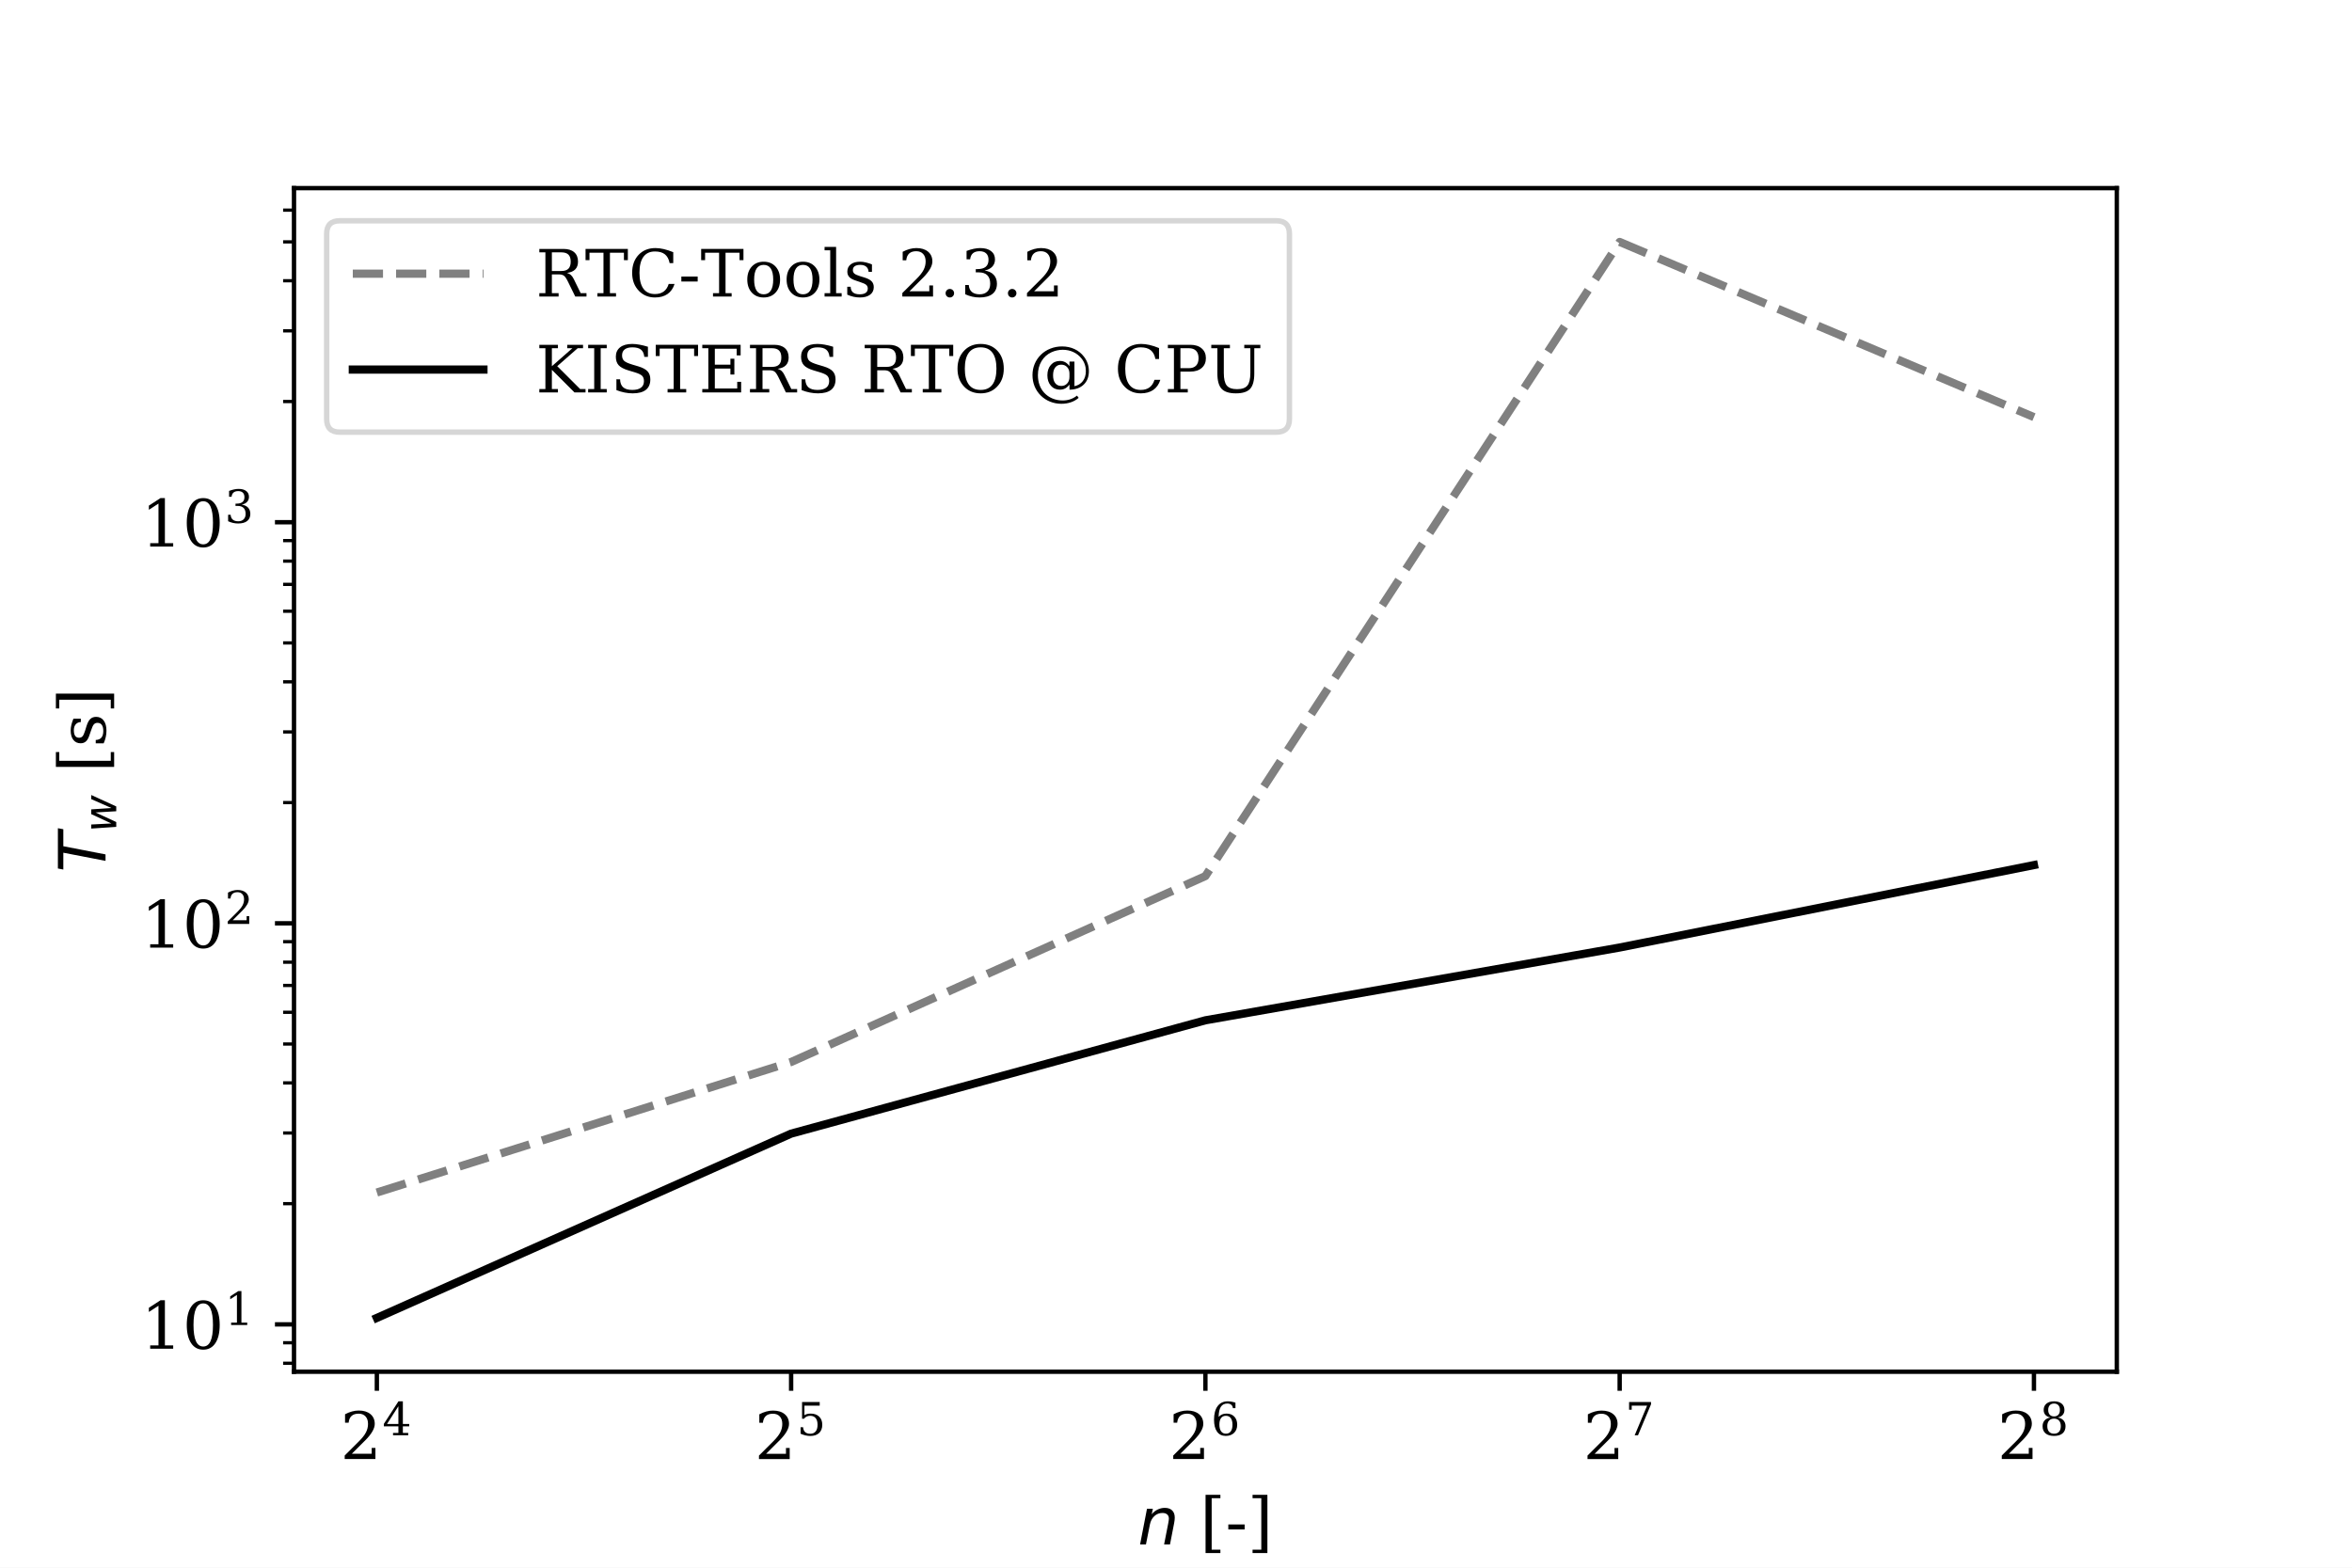
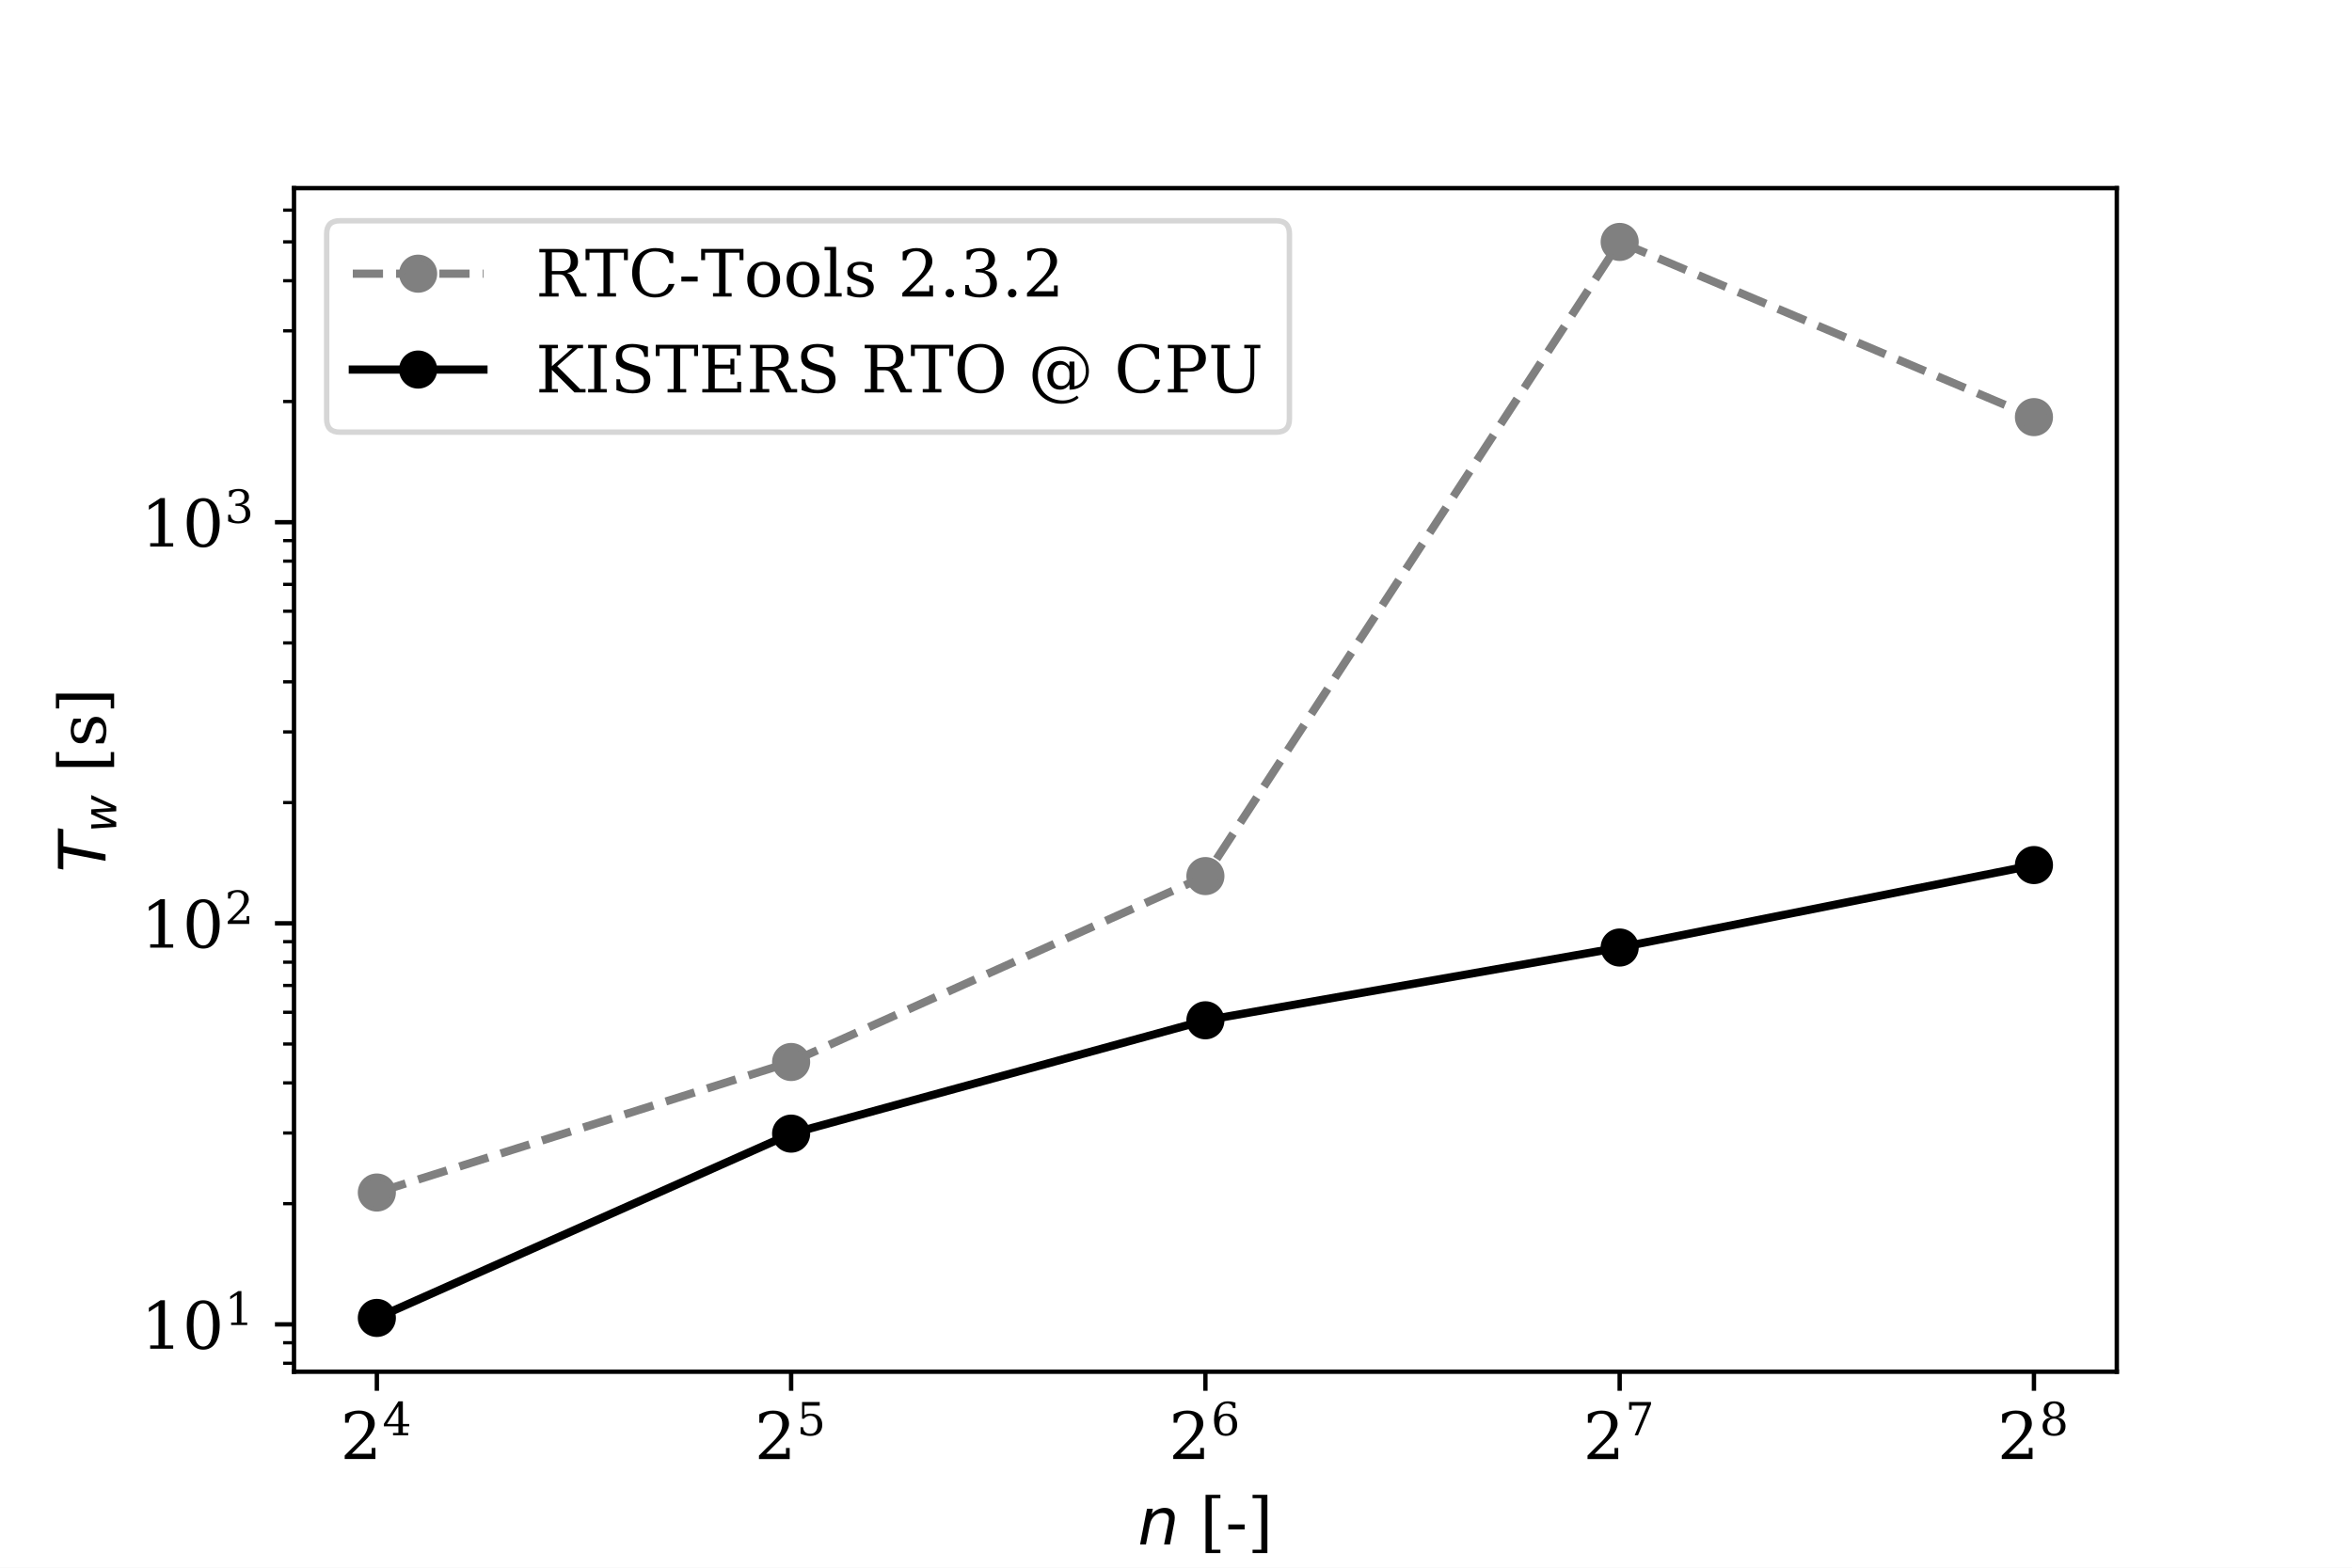
<svg xmlns="http://www.w3.org/2000/svg" xmlns:xlink="http://www.w3.org/1999/xlink" height="288pt" version="1.1" viewBox="0 0 432 288" width="432pt">
  <defs>
    <style type="text/css">
*{stroke-linecap:butt;stroke-linejoin:round;white-space:pre;}
  </style>
  </defs>
  <g id="figure_1">
    <g id="patch_1">
      <path d="M 0 288  L 432 288  L 432 0  L 0 0  z " style="fill:#ffffff;" />
    </g>
    <g id="axes_1">
      <g id="patch_2">
        <path d="M 54 252  L 388.8 252  L 388.8 34.56  L 54 34.56  z " style="fill:#ffffff;" />
      </g>
      <g id="matplotlib.axis_1">
        <g id="xtick_1">
          <g id="line2d_1">
            <defs>
-               <path d="M 0 0  L 0 3.5  " id="md5934a3982" style="stroke:#000000;stroke-width:0.8;" />
-             </defs>
-             <g>
-               <use style="stroke:#000000;stroke-width:0.8;" x="69.218" xlink:href="#md5934a3982" y="252" />
+               <path d="M 0 0  L 0 3.5  " id="m488bb93528" style="stroke:#000000;stroke-width:0.8;" />
+             </defs>
+             <g>
+               <use style="stroke:#000000;stroke-width:0.8;" x="69.218" xlink:href="#m488bb93528" y="252" />
            </g>
          </g>
          <g id="text_1">
            <defs>
              <path d="M 12.797 55.516  L 7.328 55.516  L 7.328 68.5  Q 12.547 71.297 17.844 72.75  Q 23.141 74.219 28.219 74.219  Q 39.594 74.219 46.188 68.703  Q 52.781 63.188 52.781 53.719  Q 52.781 43.016 37.844 28.125  Q 36.672 27 36.078 26.422  L 17.672 8.016  L 48.094 8.016  L 48.094 17  L 53.812 17  L 53.812 0  L 6.781 0  L 6.781 5.328  L 28.906 27.391  Q 36.234 34.719 39.359 40.844  Q 42.484 46.969 42.484 53.719  Q 42.484 61.078 38.641 65.234  Q 34.812 69.391 28.078 69.391  Q 21.094 69.391 17.281 65.922  Q 13.484 62.453 12.797 55.516  z " id="DejaVuSerif-50" />
              <path d="M 34.906 24.703  L 34.906 63.484  L 10.016 24.703  z M 56.391 0  L 23.188 0  L 23.188 5.172  L 34.906 5.172  L 34.906 19.484  L 3.078 19.484  L 3.078 24.812  L 35.016 74.219  L 44.672 74.219  L 44.672 24.703  L 58.594 24.703  L 58.594 19.484  L 44.672 19.484  L 44.672 5.172  L 56.391 5.172  z " id="DejaVuSerif-52" />
            </defs>
            <g transform="translate(62.49818 268.1181)scale(0.12 -0.12)">
              <use transform="translate(0 0.7125)" xlink:href="#DejaVuSerif-50" />
              <use transform="translate(64.53141 37.04688)scale(0.7)" xlink:href="#DejaVuSerif-52" />
            </g>
          </g>
        </g>
        <g id="xtick_2">
          <g id="line2d_2">
            <g>
-               <use style="stroke:#000000;stroke-width:0.8;" x="145.309" xlink:href="#md5934a3982" y="252" />
+               <use style="stroke:#000000;stroke-width:0.8;" x="145.309" xlink:href="#m488bb93528" y="252" />
            </g>
          </g>
          <g id="text_2">
            <defs>
              <path d="M 50.297 72.906  L 50.297 64.891  L 16.891 64.891  L 16.891 44  Q 19.438 45.75 22.828 46.625  Q 26.219 47.516 30.422 47.516  Q 42.234 47.516 49.062 40.969  Q 55.906 34.422 55.906 23.094  Q 55.906 11.531 49 5.047  Q 42.094 -1.422 29.594 -1.422  Q 24.562 -1.422 19.281 -0.188  Q 14.016 1.031 8.5 3.516  L 8.5 17.672  L 14.016 17.672  Q 14.453 10.75 18.422 7.078  Q 22.406 3.422 29.594 3.422  Q 37.312 3.422 41.453 8.5  Q 45.609 13.578 45.609 23.094  Q 45.609 32.562 41.484 37.609  Q 37.359 42.672 29.594 42.672  Q 25.203 42.672 21.844 41.109  Q 18.5 39.547 15.922 36.281  L 11.719 36.281  L 11.719 72.906  z " id="DejaVuSerif-53" />
            </defs>
            <g transform="translate(138.5891 268.1181)scale(0.12 -0.12)">
              <use transform="translate(0 0.63125)" xlink:href="#DejaVuSerif-50" />
              <use transform="translate(64.53141 36.96563)scale(0.7)" xlink:href="#DejaVuSerif-53" />
            </g>
          </g>
        </g>
        <g id="xtick_3">
          <g id="line2d_3">
            <g>
-               <use style="stroke:#000000;stroke-width:0.8;" x="221.4" xlink:href="#md5934a3982" y="252" />
+               <use style="stroke:#000000;stroke-width:0.8;" x="221.4" xlink:href="#m488bb93528" y="252" />
            </g>
          </g>
          <g id="text_3">
            <defs>
              <path d="M 32.719 3.422  Q 39.594 3.422 43.297 8.469  Q 47.016 13.531 47.016 23  Q 47.016 32.469 43.297 37.516  Q 39.594 42.578 32.719 42.578  Q 25.734 42.578 22.062 37.688  Q 18.406 32.812 18.406 23.578  Q 18.406 13.875 22.109 8.641  Q 25.828 3.422 32.719 3.422  z M 16.797 40.141  Q 20.125 43.797 24.312 45.594  Q 28.516 47.406 33.797 47.406  Q 44.672 47.406 51 40.859  Q 57.328 34.328 57.328 23  Q 57.328 11.922 50.516 5.25  Q 43.703 -1.422 32.328 -1.422  Q 19.969 -1.422 13.328 7.781  Q 6.688 17 6.688 34.078  Q 6.688 53.219 14.547 63.719  Q 22.406 74.219 36.719 74.219  Q 40.578 74.219 44.828 73.484  Q 49.078 72.75 53.516 71.297  L 53.516 59.281  L 48 59.281  Q 47.406 64.203 44.234 66.797  Q 41.062 69.391 35.688 69.391  Q 26.219 69.391 21.578 62.203  Q 16.938 55.031 16.797 40.141  z " id="DejaVuSerif-54" />
            </defs>
            <g transform="translate(214.68 268.1181)scale(0.12 -0.12)">
              <use transform="translate(0 0.7125)" xlink:href="#DejaVuSerif-50" />
              <use transform="translate(64.53141 37.04688)scale(0.7)" xlink:href="#DejaVuSerif-54" />
            </g>
          </g>
        </g>
        <g id="xtick_4">
          <g id="line2d_4">
            <g>
-               <use style="stroke:#000000;stroke-width:0.8;" x="297.491" xlink:href="#md5934a3982" y="252" />
+               <use style="stroke:#000000;stroke-width:0.8;" x="297.491" xlink:href="#m488bb93528" y="252" />
            </g>
          </g>
          <g id="text_4">
            <defs>
              <path d="M 56.391 67.922  L 27.875 0  L 20.609 0  L 47.797 64.891  L 14.109 64.891  L 14.109 55.906  L 8.406 55.906  L 8.406 72.906  L 56.391 72.906  z " id="DejaVuSerif-55" />
            </defs>
            <g transform="translate(290.7709 268.1181)scale(0.12 -0.12)">
              <use transform="translate(0 0.63125)" xlink:href="#DejaVuSerif-50" />
              <use transform="translate(64.53141 36.96563)scale(0.7)" xlink:href="#DejaVuSerif-55" />
            </g>
          </g>
        </g>
        <g id="xtick_5">
          <g id="line2d_5">
            <g>
-               <use style="stroke:#000000;stroke-width:0.8;" x="373.582" xlink:href="#md5934a3982" y="252" />
+               <use style="stroke:#000000;stroke-width:0.8;" x="373.582" xlink:href="#m488bb93528" y="252" />
            </g>
          </g>
          <g id="text_5">
            <defs>
              <path d="M 46.578 19.922  Q 46.578 27.734 42.688 32.047  Q 38.812 36.375 31.781 36.375  Q 24.75 36.375 20.875 32.047  Q 17 27.734 17 19.922  Q 17 12.062 20.875 7.734  Q 24.75 3.422 31.781 3.422  Q 38.812 3.422 42.688 7.734  Q 46.578 12.062 46.578 19.922  z M 44.578 55.328  Q 44.578 61.969 41.203 65.672  Q 37.844 69.391 31.781 69.391  Q 25.781 69.391 22.391 65.672  Q 19 61.969 19 55.328  Q 19 48.641 22.391 44.922  Q 25.781 41.219 31.781 41.219  Q 37.844 41.219 41.203 44.922  Q 44.578 48.641 44.578 55.328  z M 39.312 38.812  Q 47.609 37.703 52.25 32.688  Q 56.891 27.688 56.891 19.922  Q 56.891 9.672 50.391 4.125  Q 43.891 -1.422 31.781 -1.422  Q 19.734 -1.422 13.203 4.125  Q 6.688 9.672 6.688 19.922  Q 6.688 27.688 11.328 32.688  Q 15.969 37.703 24.312 38.812  Q 16.938 40.141 13 44.406  Q 9.078 48.688 9.078 55.328  Q 9.078 64.109 15.125 69.156  Q 21.188 74.219 31.781 74.219  Q 42.391 74.219 48.438 69.156  Q 54.5 64.109 54.5 55.328  Q 54.5 48.688 50.562 44.406  Q 46.625 40.141 39.312 38.812  z " id="DejaVuSerif-56" />
            </defs>
            <g transform="translate(366.8618 268.1181)scale(0.12 -0.12)">
              <use transform="translate(0 0.7125)" xlink:href="#DejaVuSerif-50" />
              <use transform="translate(64.53141 37.04688)scale(0.7)" xlink:href="#DejaVuSerif-56" />
            </g>
          </g>
        </g>
        <g id="text_6">
          <defs>
            <path d="M 55.719 33.016  L 49.312 0  L 40.281 0  L 46.688 32.672  Q 47.125 34.969 47.359 36.719  Q 47.609 38.484 47.609 39.5  Q 47.609 43.609 45.016 45.891  Q 42.438 48.188 37.797 48.188  Q 30.562 48.188 25.344 43.375  Q 20.125 38.578 18.5 30.328  L 12.5 0  L 3.516 0  L 14.109 54.688  L 23.094 54.688  L 21.297 46.094  Q 25.047 50.828 30.312 53.406  Q 35.594 56 41.406 56  Q 48.641 56 52.609 52.094  Q 56.594 48.188 56.594 41.109  Q 56.594 39.359 56.375 37.359  Q 56.156 35.359 55.719 33.016  z " id="DejaVuSans-Oblique-110" />
            <path id="DejaVuSerif-32" />
            <path d="M 8.594 75.984  L 31.297 75.984  L 31.297 70.797  L 17.922 70.797  L 17.922 -8.016  L 31.297 -8.016  L 31.297 -13.188  L 8.594 -13.188  z " id="DejaVuSerif-91" />
            <path d="M 4.391 30.609  L 29.391 30.609  L 29.391 23  L 4.391 23  z " id="DejaVuSerif-45" />
            <path d="M 30.422 75.984  L 30.422 -13.188  L 7.719 -13.188  L 7.719 -8.016  L 21.094 -8.016  L 21.094 70.797  L 7.719 70.797  L 7.719 75.984  z " id="DejaVuSerif-93" />
          </defs>
          <g transform="translate(208.98 283.7319)scale(0.12 -0.12)">
            <use transform="translate(0 0.015625)" xlink:href="#DejaVuSans-Oblique-110" />
            <use transform="translate(63.37891 0.015625)" xlink:href="#DejaVuSerif-32" />
            <use transform="translate(95.16602 0.015625)" xlink:href="#DejaVuSerif-91" />
            <use transform="translate(134.1797 0.015625)" xlink:href="#DejaVuSerif-45" />
            <use transform="translate(167.9688 0.015625)" xlink:href="#DejaVuSerif-93" />
          </g>
        </g>
      </g>
      <g id="matplotlib.axis_2">
        <g id="ytick_1">
          <g id="line2d_6">
            <defs>
-               <path d="M 0 0  L -3.5 0  " id="me51a9b30b8" style="stroke:#000000;stroke-width:0.8;" />
-             </defs>
-             <g>
-               <use style="stroke:#000000;stroke-width:0.8;" x="54" xlink:href="#me51a9b30b8" y="243.303" />
+               <path d="M 0 0  L -3.5 0  " id="m41e19323c6" style="stroke:#000000;stroke-width:0.8;" />
+             </defs>
+             <g>
+               <use style="stroke:#000000;stroke-width:0.8;" x="54" xlink:href="#m41e19323c6" y="243.303" />
            </g>
          </g>
          <g id="text_7">
            <defs>
              <path d="M 14.203 0  L 14.203 5.172  L 26.906 5.172  L 26.906 65.828  L 12.203 56.297  L 12.203 62.703  L 29.984 74.219  L 36.719 74.219  L 36.719 5.172  L 49.422 5.172  L 49.422 0  z " id="DejaVuSerif-49" />
              <path d="M 31.781 3.422  Q 39.266 3.422 42.969 11.625  Q 46.688 19.828 46.688 36.375  Q 46.688 52.984 42.969 61.188  Q 39.266 69.391 31.781 69.391  Q 24.312 69.391 20.594 61.188  Q 16.891 52.984 16.891 36.375  Q 16.891 19.828 20.594 11.625  Q 24.312 3.422 31.781 3.422  z M 31.781 -1.422  Q 19.922 -1.422 13.25 8.531  Q 6.594 18.5 6.594 36.375  Q 6.594 54.297 13.25 64.25  Q 19.922 74.219 31.781 74.219  Q 43.703 74.219 50.344 64.25  Q 56.984 54.297 56.984 36.375  Q 56.984 18.5 50.344 8.531  Q 43.703 -1.422 31.781 -1.422  z " id="DejaVuSerif-48" />
            </defs>
            <g transform="translate(25.88 247.8623)scale(0.12 -0.12)">
              <use transform="translate(0 0.7125)" xlink:href="#DejaVuSerif-49" />
              <use transform="translate(63.62305 0.7125)" xlink:href="#DejaVuSerif-48" />
              <use transform="translate(128.1545 37.04688)scale(0.7)" xlink:href="#DejaVuSerif-49" />
            </g>
          </g>
        </g>
        <g id="ytick_2">
          <g id="line2d_7">
            <g>
-               <use style="stroke:#000000;stroke-width:0.8;" x="54" xlink:href="#me51a9b30b8" y="169.62" />
+               <use style="stroke:#000000;stroke-width:0.8;" x="54" xlink:href="#m41e19323c6" y="169.62" />
            </g>
          </g>
          <g id="text_8">
            <g transform="translate(25.88 174.1793)scale(0.12 -0.12)">
              <use transform="translate(0 0.7125)" xlink:href="#DejaVuSerif-49" />
              <use transform="translate(63.62305 0.7125)" xlink:href="#DejaVuSerif-48" />
              <use transform="translate(128.1545 37.04688)scale(0.7)" xlink:href="#DejaVuSerif-50" />
            </g>
          </g>
        </g>
        <g id="ytick_3">
          <g id="line2d_8">
            <g>
-               <use style="stroke:#000000;stroke-width:0.8;" x="54" xlink:href="#me51a9b30b8" y="95.937" />
+               <use style="stroke:#000000;stroke-width:0.8;" x="54" xlink:href="#m41e19323c6" y="95.937" />
            </g>
          </g>
          <g id="text_9">
            <defs>
              <path d="M 9.719 69.828  Q 15.438 71.969 20.672 73.094  Q 25.922 74.219 30.516 74.219  Q 41.219 74.219 47.219 69.594  Q 53.219 64.984 53.219 56.781  Q 53.219 50.203 49.062 45.781  Q 44.922 41.359 37.312 39.797  Q 46.297 38.531 51.25 33.281  Q 56.203 28.031 56.203 19.672  Q 56.203 9.469 49.344 4.016  Q 42.484 -1.422 29.594 -1.422  Q 23.875 -1.422 18.422 -0.188  Q 12.984 1.031 7.625 3.516  L 7.625 17.672  L 13.094 17.672  Q 13.578 10.641 17.828 7.031  Q 22.078 3.422 29.781 3.422  Q 37.25 3.422 41.578 7.734  Q 45.906 12.062 45.906 19.578  Q 45.906 28.172 41.453 32.594  Q 37.016 37.016 28.422 37.016  L 23.781 37.016  L 23.781 42  L 26.219 42  Q 34.766 42 39.031 45.531  Q 43.312 49.078 43.312 56.203  Q 43.312 62.594 39.797 65.984  Q 36.281 69.391 29.688 69.391  Q 23.094 69.391 19.453 66.266  Q 15.828 63.141 15.188 56.984  L 9.719 56.984  z " id="DejaVuSerif-51" />
            </defs>
            <g transform="translate(25.88 100.4964)scale(0.12 -0.12)">
              <use transform="translate(0 0.7125)" xlink:href="#DejaVuSerif-49" />
              <use transform="translate(63.62305 0.7125)" xlink:href="#DejaVuSerif-48" />
              <use transform="translate(128.1545 37.04688)scale(0.7)" xlink:href="#DejaVuSerif-51" />
            </g>
          </g>
        </g>
        <g id="ytick_4">
          <g id="line2d_9">
            <defs>
-               <path d="M 0 0  L -2 0  " id="m40982e1097" style="stroke:#000000;stroke-width:0.6;" />
-             </defs>
-             <g>
-               <use style="stroke:#000000;stroke-width:0.6;" x="54" xlink:href="#m40982e1097" y="250.444" />
+               <path d="M 0 0  L -2 0  " id="mbc8c9d06c5" style="stroke:#000000;stroke-width:0.6;" />
+             </defs>
+             <g>
+               <use style="stroke:#000000;stroke-width:0.6;" x="54" xlink:href="#mbc8c9d06c5" y="250.444" />
            </g>
          </g>
        </g>
        <g id="ytick_5">
          <g id="line2d_10">
            <g>
-               <use style="stroke:#000000;stroke-width:0.6;" x="54" xlink:href="#m40982e1097" y="246.675" />
+               <use style="stroke:#000000;stroke-width:0.6;" x="54" xlink:href="#mbc8c9d06c5" y="246.675" />
            </g>
          </g>
        </g>
        <g id="ytick_6">
          <g id="line2d_11">
            <g>
-               <use style="stroke:#000000;stroke-width:0.6;" x="54" xlink:href="#m40982e1097" y="221.122" />
+               <use style="stroke:#000000;stroke-width:0.6;" x="54" xlink:href="#mbc8c9d06c5" y="221.122" />
            </g>
          </g>
        </g>
        <g id="ytick_7">
          <g id="line2d_12">
            <g>
-               <use style="stroke:#000000;stroke-width:0.6;" x="54" xlink:href="#m40982e1097" y="208.148" />
+               <use style="stroke:#000000;stroke-width:0.6;" x="54" xlink:href="#mbc8c9d06c5" y="208.148" />
            </g>
          </g>
        </g>
        <g id="ytick_8">
          <g id="line2d_13">
            <g>
-               <use style="stroke:#000000;stroke-width:0.6;" x="54" xlink:href="#m40982e1097" y="198.942" />
+               <use style="stroke:#000000;stroke-width:0.6;" x="54" xlink:href="#mbc8c9d06c5" y="198.942" />
            </g>
          </g>
        </g>
        <g id="ytick_9">
          <g id="line2d_14">
            <g>
-               <use style="stroke:#000000;stroke-width:0.6;" x="54" xlink:href="#m40982e1097" y="191.801" />
+               <use style="stroke:#000000;stroke-width:0.6;" x="54" xlink:href="#mbc8c9d06c5" y="191.801" />
            </g>
          </g>
        </g>
        <g id="ytick_10">
          <g id="line2d_15">
            <g>
-               <use style="stroke:#000000;stroke-width:0.6;" x="54" xlink:href="#m40982e1097" y="185.967" />
+               <use style="stroke:#000000;stroke-width:0.6;" x="54" xlink:href="#mbc8c9d06c5" y="185.967" />
            </g>
          </g>
        </g>
        <g id="ytick_11">
          <g id="line2d_16">
            <g>
-               <use style="stroke:#000000;stroke-width:0.6;" x="54" xlink:href="#m40982e1097" y="181.034" />
+               <use style="stroke:#000000;stroke-width:0.6;" x="54" xlink:href="#mbc8c9d06c5" y="181.034" />
            </g>
          </g>
        </g>
        <g id="ytick_12">
          <g id="line2d_17">
            <g>
-               <use style="stroke:#000000;stroke-width:0.6;" x="54" xlink:href="#m40982e1097" y="176.761" />
+               <use style="stroke:#000000;stroke-width:0.6;" x="54" xlink:href="#mbc8c9d06c5" y="176.761" />
            </g>
          </g>
        </g>
        <g id="ytick_13">
          <g id="line2d_18">
            <g>
-               <use style="stroke:#000000;stroke-width:0.6;" x="54" xlink:href="#m40982e1097" y="172.992" />
+               <use style="stroke:#000000;stroke-width:0.6;" x="54" xlink:href="#mbc8c9d06c5" y="172.992" />
            </g>
          </g>
        </g>
        <g id="ytick_14">
          <g id="line2d_19">
            <g>
-               <use style="stroke:#000000;stroke-width:0.6;" x="54" xlink:href="#m40982e1097" y="147.439" />
+               <use style="stroke:#000000;stroke-width:0.6;" x="54" xlink:href="#mbc8c9d06c5" y="147.439" />
            </g>
          </g>
        </g>
        <g id="ytick_15">
          <g id="line2d_20">
            <g>
-               <use style="stroke:#000000;stroke-width:0.6;" x="54" xlink:href="#m40982e1097" y="134.465" />
+               <use style="stroke:#000000;stroke-width:0.6;" x="54" xlink:href="#mbc8c9d06c5" y="134.465" />
            </g>
          </g>
        </g>
        <g id="ytick_16">
          <g id="line2d_21">
            <g>
-               <use style="stroke:#000000;stroke-width:0.6;" x="54" xlink:href="#m40982e1097" y="125.259" />
+               <use style="stroke:#000000;stroke-width:0.6;" x="54" xlink:href="#mbc8c9d06c5" y="125.259" />
            </g>
          </g>
        </g>
        <g id="ytick_17">
          <g id="line2d_22">
            <g>
-               <use style="stroke:#000000;stroke-width:0.6;" x="54" xlink:href="#m40982e1097" y="118.118" />
+               <use style="stroke:#000000;stroke-width:0.6;" x="54" xlink:href="#mbc8c9d06c5" y="118.118" />
            </g>
          </g>
        </g>
        <g id="ytick_18">
          <g id="line2d_23">
            <g>
-               <use style="stroke:#000000;stroke-width:0.6;" x="54" xlink:href="#m40982e1097" y="112.284" />
+               <use style="stroke:#000000;stroke-width:0.6;" x="54" xlink:href="#mbc8c9d06c5" y="112.284" />
            </g>
          </g>
        </g>
        <g id="ytick_19">
          <g id="line2d_24">
            <g>
-               <use style="stroke:#000000;stroke-width:0.6;" x="54" xlink:href="#m40982e1097" y="107.351" />
+               <use style="stroke:#000000;stroke-width:0.6;" x="54" xlink:href="#mbc8c9d06c5" y="107.351" />
            </g>
          </g>
        </g>
        <g id="ytick_20">
          <g id="line2d_25">
            <g>
-               <use style="stroke:#000000;stroke-width:0.6;" x="54" xlink:href="#m40982e1097" y="103.078" />
+               <use style="stroke:#000000;stroke-width:0.6;" x="54" xlink:href="#mbc8c9d06c5" y="103.078" />
            </g>
          </g>
        </g>
        <g id="ytick_21">
          <g id="line2d_26">
            <g>
-               <use style="stroke:#000000;stroke-width:0.6;" x="54" xlink:href="#m40982e1097" y="99.309" />
+               <use style="stroke:#000000;stroke-width:0.6;" x="54" xlink:href="#mbc8c9d06c5" y="99.309" />
            </g>
          </g>
        </g>
        <g id="ytick_22">
          <g id="line2d_27">
            <g>
-               <use style="stroke:#000000;stroke-width:0.6;" x="54" xlink:href="#m40982e1097" y="73.757" />
+               <use style="stroke:#000000;stroke-width:0.6;" x="54" xlink:href="#mbc8c9d06c5" y="73.757" />
            </g>
          </g>
        </g>
        <g id="ytick_23">
          <g id="line2d_28">
            <g>
-               <use style="stroke:#000000;stroke-width:0.6;" x="54" xlink:href="#m40982e1097" y="60.782" />
+               <use style="stroke:#000000;stroke-width:0.6;" x="54" xlink:href="#mbc8c9d06c5" y="60.782" />
            </g>
          </g>
        </g>
        <g id="ytick_24">
          <g id="line2d_29">
            <g>
-               <use style="stroke:#000000;stroke-width:0.6;" x="54" xlink:href="#m40982e1097" y="51.576" />
+               <use style="stroke:#000000;stroke-width:0.6;" x="54" xlink:href="#mbc8c9d06c5" y="51.576" />
            </g>
          </g>
        </g>
        <g id="ytick_25">
          <g id="line2d_30">
            <g>
-               <use style="stroke:#000000;stroke-width:0.6;" x="54" xlink:href="#m40982e1097" y="44.435" />
+               <use style="stroke:#000000;stroke-width:0.6;" x="54" xlink:href="#mbc8c9d06c5" y="44.435" />
            </g>
          </g>
        </g>
        <g id="ytick_26">
          <g id="line2d_31">
            <g>
-               <use style="stroke:#000000;stroke-width:0.6;" x="54" xlink:href="#m40982e1097" y="38.601" />
+               <use style="stroke:#000000;stroke-width:0.6;" x="54" xlink:href="#mbc8c9d06c5" y="38.601" />
            </g>
          </g>
        </g>
        <g id="text_10">
          <defs>
            <path d="M 5.906 72.906  L 67.578 72.906  L 66.016 64.594  L 39.984 64.594  L 27.484 0  L 17.578 0  L 30.078 64.594  L 4.297 64.594  z " id="DejaVuSans-Oblique-84" />
            <path d="M 8.5 54.688  L 17.391 54.688  L 19.672 10.688  L 40.094 54.688  L 50.484 54.688  L 53.516 10.688  L 72.906 54.688  L 81.891 54.688  L 56.891 0  L 46.391 0  L 43.703 45.312  L 22.797 0  L 12.203 0  z " id="DejaVuSans-Oblique-119" />
            <path d="M 5.609 2.875  L 5.609 14.984  L 10.797 14.984  Q 10.984 9.188 14.422 6.297  Q 17.875 3.422 24.609 3.422  Q 30.672 3.422 33.844 5.688  Q 37.016 7.953 37.016 12.312  Q 37.016 15.719 34.688 17.812  Q 32.375 19.922 24.906 22.312  L 18.406 24.516  Q 11.719 26.656 8.719 29.875  Q 5.719 33.109 5.719 38.094  Q 5.719 45.219 10.938 49.266  Q 16.156 53.328 25.391 53.328  Q 29.5 53.328 34.031 52.25  Q 38.578 51.172 43.406 49.125  L 43.406 37.797  L 38.234 37.797  Q 38.031 42.828 34.703 45.656  Q 31.391 48.484 25.688 48.484  Q 20.016 48.484 17.109 46.484  Q 14.203 44.484 14.203 40.484  Q 14.203 37.203 16.406 35.219  Q 18.609 33.25 25.203 31.203  L 32.328 29  Q 39.703 26.703 42.938 23.266  Q 46.188 19.828 46.188 14.406  Q 46.188 7.031 40.547 2.797  Q 34.906 -1.422 25 -1.422  Q 19.969 -1.422 15.188 -0.344  Q 10.406 0.734 5.609 2.875  z " id="DejaVuSerif-115" />
          </defs>
          <g transform="translate(19.38437 160.26)rotate(-90)scale(0.12 -0.12)">
            <use transform="translate(0 0.015625)" xlink:href="#DejaVuSans-Oblique-84" />
            <use transform="translate(61.08398 -16.39062)scale(0.7)" xlink:href="#DejaVuSans-Oblique-119" />
            <use transform="translate(121.0693 0.015625)" xlink:href="#DejaVuSerif-32" />
            <use transform="translate(152.8564 0.015625)" xlink:href="#DejaVuSerif-91" />
            <use transform="translate(191.8701 0.015625)" xlink:href="#DejaVuSerif-115" />
            <use transform="translate(243.1885 0.015625)" xlink:href="#DejaVuSerif-93" />
          </g>
        </g>
      </g>
      <g id="line2d_32">
-         <path clip-path="url(#p703ec50e17)" d="M 69.218 219.079  L 145.309 195.101  L 221.4 160.946  L 297.491 44.444  L 373.582 76.629  " style="fill:none;stroke:#808080;stroke-dasharray:5.55,2.4;stroke-dashoffset:0;stroke-width:1.5;" />
+         <path clip-path="url(#pc32d9b0656)" d="M 69.218 219.079  L 145.309 195.101  L 221.4 160.946  L 297.491 44.444  L 373.582 76.629  " style="fill:none;stroke:#808080;stroke-dasharray:5.55,2.4;stroke-dashoffset:0;stroke-width:1.5;" />
+         <defs>
+           <path d="M 0 3  C 0.796 3 1.559 2.684 2.121 2.121  C 2.684 1.559 3 0.796 3 0  C 3 -0.796 2.684 -1.559 2.121 -2.121  C 1.559 -2.684 0.796 -3 0 -3  C -0.796 -3 -1.559 -2.684 -2.121 -2.121  C -2.684 -1.559 -3 -0.796 -3 0  C -3 0.796 -2.684 1.559 -2.121 2.121  C -1.559 2.684 -0.796 3 0 3  z " id="m6c57521b89" style="stroke:#808080;" />
+         </defs>
+         <g clip-path="url(#pc32d9b0656)">
+           <use style="fill:#808080;stroke:#808080;" x="69.218" xlink:href="#m6c57521b89" y="219.079" />
+           <use style="fill:#808080;stroke:#808080;" x="145.309" xlink:href="#m6c57521b89" y="195.101" />
+           <use style="fill:#808080;stroke:#808080;" x="221.4" xlink:href="#m6c57521b89" y="160.946" />
+           <use style="fill:#808080;stroke:#808080;" x="297.491" xlink:href="#m6c57521b89" y="44.444" />
+           <use style="fill:#808080;stroke:#808080;" x="373.582" xlink:href="#m6c57521b89" y="76.629" />
+         </g>
      </g>
      <g id="line2d_33">
-         <path clip-path="url(#p703ec50e17)" d="M 69.218 242.116  L 145.309 208.259  L 221.4 187.44  L 297.491 174.07  L 373.582 158.922  " style="fill:none;stroke:#000000;stroke-linecap:square;stroke-width:1.5;" />
+         <path clip-path="url(#pc32d9b0656)" d="M 69.218 242.116  L 145.309 208.259  L 221.4 187.44  L 297.491 174.07  L 373.582 158.922  " style="fill:none;stroke:#000000;stroke-linecap:square;stroke-width:1.5;" />
+         <defs>
+           <path d="M 0 3  C 0.796 3 1.559 2.684 2.121 2.121  C 2.684 1.559 3 0.796 3 0  C 3 -0.796 2.684 -1.559 2.121 -2.121  C 1.559 -2.684 0.796 -3 0 -3  C -0.796 -3 -1.559 -2.684 -2.121 -2.121  C -2.684 -1.559 -3 -0.796 -3 0  C -3 0.796 -2.684 1.559 -2.121 2.121  C -1.559 2.684 -0.796 3 0 3  z " id="mfc21b0fd37" style="stroke:#000000;" />
+         </defs>
+         <g clip-path="url(#pc32d9b0656)">
+           <use style="stroke:#000000;" x="69.218" xlink:href="#mfc21b0fd37" y="242.116" />
+           <use style="stroke:#000000;" x="145.309" xlink:href="#mfc21b0fd37" y="208.259" />
+           <use style="stroke:#000000;" x="221.4" xlink:href="#mfc21b0fd37" y="187.44" />
+           <use style="stroke:#000000;" x="297.491" xlink:href="#mfc21b0fd37" y="174.07" />
+           <use style="stroke:#000000;" x="373.582" xlink:href="#mfc21b0fd37" y="158.922" />
+         </g>
      </g>
      <g id="patch_3">
        <path d="M 54 252  L 54 34.56  " style="fill:none;stroke:#000000;stroke-linecap:square;stroke-linejoin:miter;stroke-width:0.8;" />
      </g>
      <g id="patch_4">
        <path d="M 388.8 252  L 388.8 34.56  " style="fill:none;stroke:#000000;stroke-linecap:square;stroke-linejoin:miter;stroke-width:0.8;" />
      </g>
      <g id="patch_5">
        <path d="M 54 252  L 388.8 252  " style="fill:none;stroke:#000000;stroke-linecap:square;stroke-linejoin:miter;stroke-width:0.8;" />
      </g>
      <g id="patch_6">
        <path d="M 54 34.56  L 388.8 34.56  " style="fill:none;stroke:#000000;stroke-linecap:square;stroke-linejoin:miter;stroke-width:0.8;" />
      </g>
      <g id="legend_1">
        <g id="patch_7">
          <path d="M 62.4 79.388  L 234.429 79.388  Q 236.829 79.388 236.829 76.987  L 236.829 42.96  Q 236.829 40.56 234.429 40.56  L 62.4 40.56  Q 60 40.56 60 42.96  L 60 76.987  Q 60 79.388 62.4 79.388  z " style="fill:#ffffff;opacity:0.8;stroke:#cccccc;stroke-linejoin:miter;" />
        </g>
        <g id="line2d_34">
          <path d="M 64.8 50.278  L 88.8 50.278  " style="fill:none;stroke:#808080;stroke-dasharray:5.55,2.4;stroke-dashoffset:0;stroke-width:1.5;" />
        </g>
-         <g id="line2d_35" />
+         <g id="line2d_35">
+           <g>
+             <use style="fill:#808080;stroke:#808080;" x="76.8" xlink:href="#m6c57521b89" y="50.278" />
+           </g>
+         </g>
        <g id="text_11">
          <defs>
            <path d="M 47.906 36.188  Q 51.312 35.25 53.781 33.031  Q 56.25 30.812 58.203 26.812  L 68.797 5.172  L 77.688 5.172  L 77.688 0  L 60.5 0  L 49.125 23.188  Q 45.844 29.938 43.109 31.906  Q 40.375 33.891 35.594 33.891  L 24.703 33.891  L 24.703 5.172  L 35.016 5.172  L 35.016 0  L 5.516 0  L 5.516 5.172  L 14.797 5.172  L 14.797 67.672  L 5.516 67.672  L 5.516 72.906  L 42.484 72.906  Q 53.125 72.906 58.906 67.828  Q 64.703 62.75 64.703 53.422  Q 64.703 45.906 60.469 41.578  Q 56.25 37.25 47.906 36.188  z M 24.703 39.109  L 39.109 39.109  Q 46.484 39.109 50 42.594  Q 53.516 46.094 53.516 53.422  Q 53.516 60.75 50 64.203  Q 46.484 67.672 39.109 67.672  L 24.703 67.672  z " id="DejaVuSerif-82" />
            <path d="M 19.094 0  L 19.094 5.172  L 28.422 5.172  L 28.422 67.094  L 6.984 67.094  L 6.984 55.719  L 0.984 55.719  L 0.984 72.906  L 65.719 72.906  L 65.719 55.719  L 59.719 55.719  L 59.719 67.094  L 38.281 67.094  L 38.281 5.172  L 47.609 5.172  L 47.609 0  z " id="DejaVuSerif-84" />
            <path d="M 70.516 19.281  Q 67.281 9.078 59.688 3.828  Q 52.094 -1.422 40.484 -1.422  Q 33.344 -1.422 27.234 1.016  Q 21.141 3.469 16.406 8.203  Q 10.938 13.672 8.266 20.625  Q 5.609 27.594 5.609 36.375  Q 5.609 53.375 15.422 63.797  Q 25.25 74.219 41.312 74.219  Q 47.266 74.219 54 72.656  Q 60.75 71.094 68.5 67.922  L 68.5 51.125  L 62.984 51.125  Q 61.188 60.297 55.734 64.641  Q 50.297 69 40.484 69  Q 28.812 69 22.797 60.719  Q 16.797 52.438 16.797 36.375  Q 16.797 20.359 22.797 12.078  Q 28.812 3.812 40.484 3.812  Q 48.641 3.812 53.906 7.688  Q 59.188 11.578 61.531 19.281  z " id="DejaVuSerif-67" />
            <path d="M 30.078 3.422  Q 37.312 3.422 40.984 9.125  Q 44.672 14.844 44.672 25.984  Q 44.672 37.109 40.984 42.797  Q 37.312 48.484 30.078 48.484  Q 22.859 48.484 19.172 42.797  Q 15.484 37.109 15.484 25.984  Q 15.484 14.844 19.188 9.125  Q 22.906 3.422 30.078 3.422  z M 30.078 -1.422  Q 18.75 -1.422 11.859 6.078  Q 4.984 13.578 4.984 25.984  Q 4.984 38.375 11.844 45.844  Q 18.703 53.328 30.078 53.328  Q 41.453 53.328 48.312 45.844  Q 55.172 38.375 55.172 25.984  Q 55.172 13.578 48.312 6.078  Q 41.453 -1.422 30.078 -1.422  z " id="DejaVuSerif-111" />
            <path d="M 20.516 5.172  L 29 5.172  L 29 0  L 2.875 0  L 2.875 5.172  L 11.531 5.172  L 11.531 70.797  L 2.875 70.797  L 2.875 75.984  L 20.516 75.984  z " id="DejaVuSerif-108" />
            <path d="M 9.422 5.078  Q 9.422 7.812 11.281 9.719  Q 13.141 11.625 15.922 11.625  Q 18.609 11.625 20.5 9.719  Q 22.406 7.812 22.406 5.078  Q 22.406 2.391 20.5 0.484  Q 18.609 -1.422 15.922 -1.422  Q 13.141 -1.422 11.281 0.453  Q 9.422 2.344 9.422 5.078  z " id="DejaVuSerif-46" />
          </defs>
          <g transform="translate(98.4 54.47812)scale(0.12 -0.12)">
            <use xlink:href="#DejaVuSerif-82" />
            <use x="75.277" xlink:href="#DejaVuSerif-84" />
            <use x="141.977" xlink:href="#DejaVuSerif-67" />
            <use x="218.49" xlink:href="#DejaVuSerif-45" />
            <use x="252.232" xlink:href="#DejaVuSerif-84" />
            <use x="318.822" xlink:href="#DejaVuSerif-111" />
            <use x="379.027" xlink:href="#DejaVuSerif-111" />
            <use x="439.232" xlink:href="#DejaVuSerif-108" />
            <use x="471.215" xlink:href="#DejaVuSerif-115" />
            <use x="522.533" xlink:href="#DejaVuSerif-32" />
            <use x="554.32" xlink:href="#DejaVuSerif-50" />
            <use x="617.943" xlink:href="#DejaVuSerif-46" />
            <use x="649.73" xlink:href="#DejaVuSerif-51" />
            <use x="713.354" xlink:href="#DejaVuSerif-46" />
            <use x="745.141" xlink:href="#DejaVuSerif-50" />
          </g>
        </g>
        <g id="line2d_36">
          <path d="M 64.8 67.892  L 88.8 67.892  " style="fill:none;stroke:#000000;stroke-linecap:square;stroke-width:1.5;" />
        </g>
-         <g id="line2d_37" />
+         <g id="line2d_37">
+           <g>
+             <use style="stroke:#000000;" x="76.8" xlink:href="#mfc21b0fd37" y="67.892" />
+           </g>
+         </g>
        <g id="text_12">
          <defs>
            <path d="M 5.516 0  L 5.516 5.172  L 14.797 5.172  L 14.797 67.672  L 5.516 67.672  L 5.516 72.906  L 33.984 72.906  L 33.984 67.672  L 24.703 67.672  L 24.703 40.094  L 56.109 67.672  L 48.188 67.672  L 48.188 72.906  L 72.406 72.906  L 72.406 67.672  L 64.203 67.672  L 32.906 40.188  L 67.922 5.172  L 76.219 5.172  L 76.219 0  L 59.281 0  L 24.703 34.625  L 24.703 5.172  L 33.984 5.172  L 33.984 0  z " id="DejaVuSerif-75" />
            <path d="M 24.703 5.172  L 33.984 5.172  L 33.984 0  L 5.516 0  L 5.516 5.172  L 14.797 5.172  L 14.797 67.672  L 5.516 67.672  L 5.516 72.906  L 33.984 72.906  L 33.984 67.672  L 24.703 67.672  z " id="DejaVuSerif-73" />
            <path d="M 9.281 3.516  L 9.281 20.125  L 14.891 20.062  Q 15.141 11.766 19.703 7.781  Q 24.266 3.812 33.594 3.812  Q 42.281 3.812 46.844 7.25  Q 51.422 10.688 51.422 17.281  Q 51.422 22.562 48.656 25.391  Q 45.906 28.219 37.016 30.906  L 27.391 33.797  Q 16.938 36.969 12.672 41.703  Q 8.406 46.438 8.406 54.688  Q 8.406 63.969 14.984 69.094  Q 21.578 74.219 33.5 74.219  Q 38.578 74.219 44.625 73.109  Q 50.688 72.016 57.516 69.922  L 57.516 54.391  L 52 54.391  Q 51.172 62.109 46.844 65.547  Q 42.531 69 33.688 69  Q 25.984 69 21.953 65.844  Q 17.922 62.703 17.922 56.688  Q 17.922 51.469 20.938 48.484  Q 23.969 45.516 33.797 42.578  L 42.828 39.891  Q 52.734 36.922 56.953 32.297  Q 61.188 27.688 61.188 19.922  Q 61.188 9.328 54.391 3.953  Q 47.609 -1.422 34.188 -1.422  Q 28.172 -1.422 21.938 -0.188  Q 15.719 1.031 9.281 3.516  z " id="DejaVuSerif-83" />
            <path d="M 5.516 0  L 5.516 5.172  L 14.797 5.172  L 14.797 67.672  L 5.516 67.672  L 5.516 72.906  L 64.203 72.906  L 64.203 56.688  L 58.203 56.688  L 58.203 66.891  L 24.703 66.891  L 24.703 42.484  L 48.578 42.484  L 48.578 51.609  L 54.594 51.609  L 54.594 27.391  L 48.578 27.391  L 48.578 36.531  L 24.703 36.531  L 24.703 6  L 58.984 6  L 58.984 16.219  L 64.984 16.219  L 64.984 0  z " id="DejaVuSerif-69" />
            <path d="M 41.016 3.812  Q 52.984 3.812 59.078 12.031  Q 65.188 20.266 65.188 36.375  Q 65.188 52.547 59.078 60.766  Q 52.984 69 41.016 69  Q 29 69 22.891 60.766  Q 16.797 52.547 16.797 36.375  Q 16.797 20.266 22.891 12.031  Q 29 3.812 41.016 3.812  z M 41.016 -1.422  Q 33.594 -1.422 27.359 1.016  Q 21.141 3.469 16.406 8.203  Q 10.938 13.672 8.266 20.609  Q 5.609 27.547 5.609 36.375  Q 5.609 45.219 8.266 52.172  Q 10.938 59.125 16.406 64.594  Q 21.188 69.391 27.344 71.797  Q 33.5 74.219 41.016 74.219  Q 56.891 74.219 66.656 63.812  Q 76.422 53.422 76.422 36.375  Q 76.422 27.641 73.734 20.625  Q 71.047 13.625 65.578 8.203  Q 60.797 3.422 54.641 1  Q 48.484 -1.422 41.016 -1.422  z " id="DejaVuSerif-79" />
            <path d="M 63.188 12.109  Q 60.297 8.109 56.703 6.156  Q 53.125 4.203 48.578 4.203  Q 40.047 4.203 34.719 10.297  Q 29.391 16.406 29.391 26.219  Q 29.391 36.031 34.719 42.109  Q 40.047 48.188 48.578 48.188  Q 53.125 48.188 56.703 46.234  Q 60.297 44.281 63.188 40.281  L 63.188 47.219  L 70.797 47.219  L 70.797 9.516  Q 79.109 11.328 83.688 17.422  Q 88.281 23.531 88.281 32.719  Q 88.281 38.141 86.625 42.969  Q 84.969 47.797 81.688 51.906  Q 76.516 58.406 69.062 61.844  Q 61.625 65.281 52.875 65.281  Q 48.484 65.281 44.188 64.344  Q 39.891 63.422 35.688 61.531  Q 25.828 56.984 20.359 47.781  Q 14.891 38.578 14.891 26.516  Q 14.891 18.359 17.328 11.5  Q 19.781 4.641 24.422 -0.391  Q 29.734 -6.203 37.031 -9.25  Q 44.344 -12.312 52.781 -12.312  Q 59.078 -12.312 64.547 -10.453  Q 70.016 -8.594 74.703 -4.891  L 77.297 -8.297  Q 72.016 -12.844 65.328 -15.109  Q 58.641 -17.391 50.688 -17.391  Q 41.75 -17.391 33.609 -14.141  Q 25.484 -10.891 19.391 -4.891  Q 13.094 1.312 9.844 9.297  Q 6.594 17.281 6.594 26.516  Q 6.594 35.5 9.859 43.453  Q 13.141 51.422 19.391 57.625  Q 25.594 63.766 34.016 67.078  Q 42.438 70.406 51.906 70.406  Q 62.359 70.406 70.969 66.359  Q 79.594 62.312 85.406 54.688  Q 89.109 49.906 91.016 44.281  Q 92.922 38.672 92.922 32.625  Q 92.922 19.531 84.953 11.938  Q 77 4.344 63.234 4.203  z M 63.188 23.688  L 63.188 28.812  Q 63.188 34.906 59.688 38.688  Q 56.203 42.484 50.594 42.484  Q 44.672 42.484 41.375 38.203  Q 38.094 33.938 38.094 26.219  Q 38.094 18.453 41.406 14.172  Q 44.734 9.906 50.688 9.906  Q 56.25 9.906 59.719 13.734  Q 63.188 17.578 63.188 23.688  z " id="DejaVuSerif-64" />
            <path d="M 24.703 37.109  L 37.594 37.109  Q 44.875 37.109 48.672 41.031  Q 52.484 44.969 52.484 52.391  Q 52.484 59.859 48.672 63.766  Q 44.875 67.672 37.594 67.672  L 24.703 67.672  z M 5.516 0  L 5.516 5.172  L 14.797 5.172  L 14.797 67.672  L 5.516 67.672  L 5.516 72.906  L 39.984 72.906  Q 50.922 72.906 57.312 67.359  Q 63.719 61.812 63.719 52.391  Q 63.719 43.016 57.312 37.453  Q 50.922 31.891 39.984 31.891  L 24.703 31.891  L 24.703 5.172  L 35.984 5.172  L 35.984 0  z " id="DejaVuSerif-80" />
            <path d="M 14.016 67.672  L 4.688 67.672  L 4.688 72.906  L 33.203 72.906  L 33.203 67.672  L 23.875 67.672  L 23.875 29.984  Q 23.875 16.016 28.438 10.5  Q 33.016 4.984 44.188 4.984  Q 55.375 4.984 59.938 10.5  Q 64.5 16.016 64.5 29.984  L 64.5 67.672  L 55.172 67.672  L 55.172 72.906  L 79.781 72.906  L 79.781 67.672  L 70.516 67.672  L 70.516 29  Q 70.516 12.359 64.109 5.469  Q 57.719 -1.422 42.391 -1.422  Q 27.047 -1.422 20.531 5.516  Q 14.016 12.453 14.016 29  z " id="DejaVuSerif-85" />
          </defs>
          <g transform="translate(98.4 72.09188)scale(0.12 -0.12)">
            <use xlink:href="#DejaVuSerif-75" />
            <use x="74.707" xlink:href="#DejaVuSerif-73" />
            <use x="114.209" xlink:href="#DejaVuSerif-83" />
            <use x="182.715" xlink:href="#DejaVuSerif-84" />
            <use x="249.414" xlink:href="#DejaVuSerif-69" />
            <use x="322.412" xlink:href="#DejaVuSerif-82" />
            <use x="397.705" xlink:href="#DejaVuSerif-83" />
            <use x="466.211" xlink:href="#DejaVuSerif-32" />
            <use x="497.998" xlink:href="#DejaVuSerif-82" />
            <use x="573.275" xlink:href="#DejaVuSerif-84" />
            <use x="639.975" xlink:href="#DejaVuSerif-79" />
            <use x="721.957" xlink:href="#DejaVuSerif-32" />
            <use x="753.744" xlink:href="#DejaVuSerif-64" />
            <use x="853.744" xlink:href="#DejaVuSerif-32" />
            <use x="885.531" xlink:href="#DejaVuSerif-67" />
            <use x="962.045" xlink:href="#DejaVuSerif-80" />
            <use x="1029.314" xlink:href="#DejaVuSerif-85" />
          </g>
        </g>
      </g>
    </g>
  </g>
  <defs>
-     <clipPath id="p703ec50e17">
+     <clipPath id="pc32d9b0656">
      <rect height="217.44" width="334.8" x="54" y="34.56" />
    </clipPath>
  </defs>
</svg>
